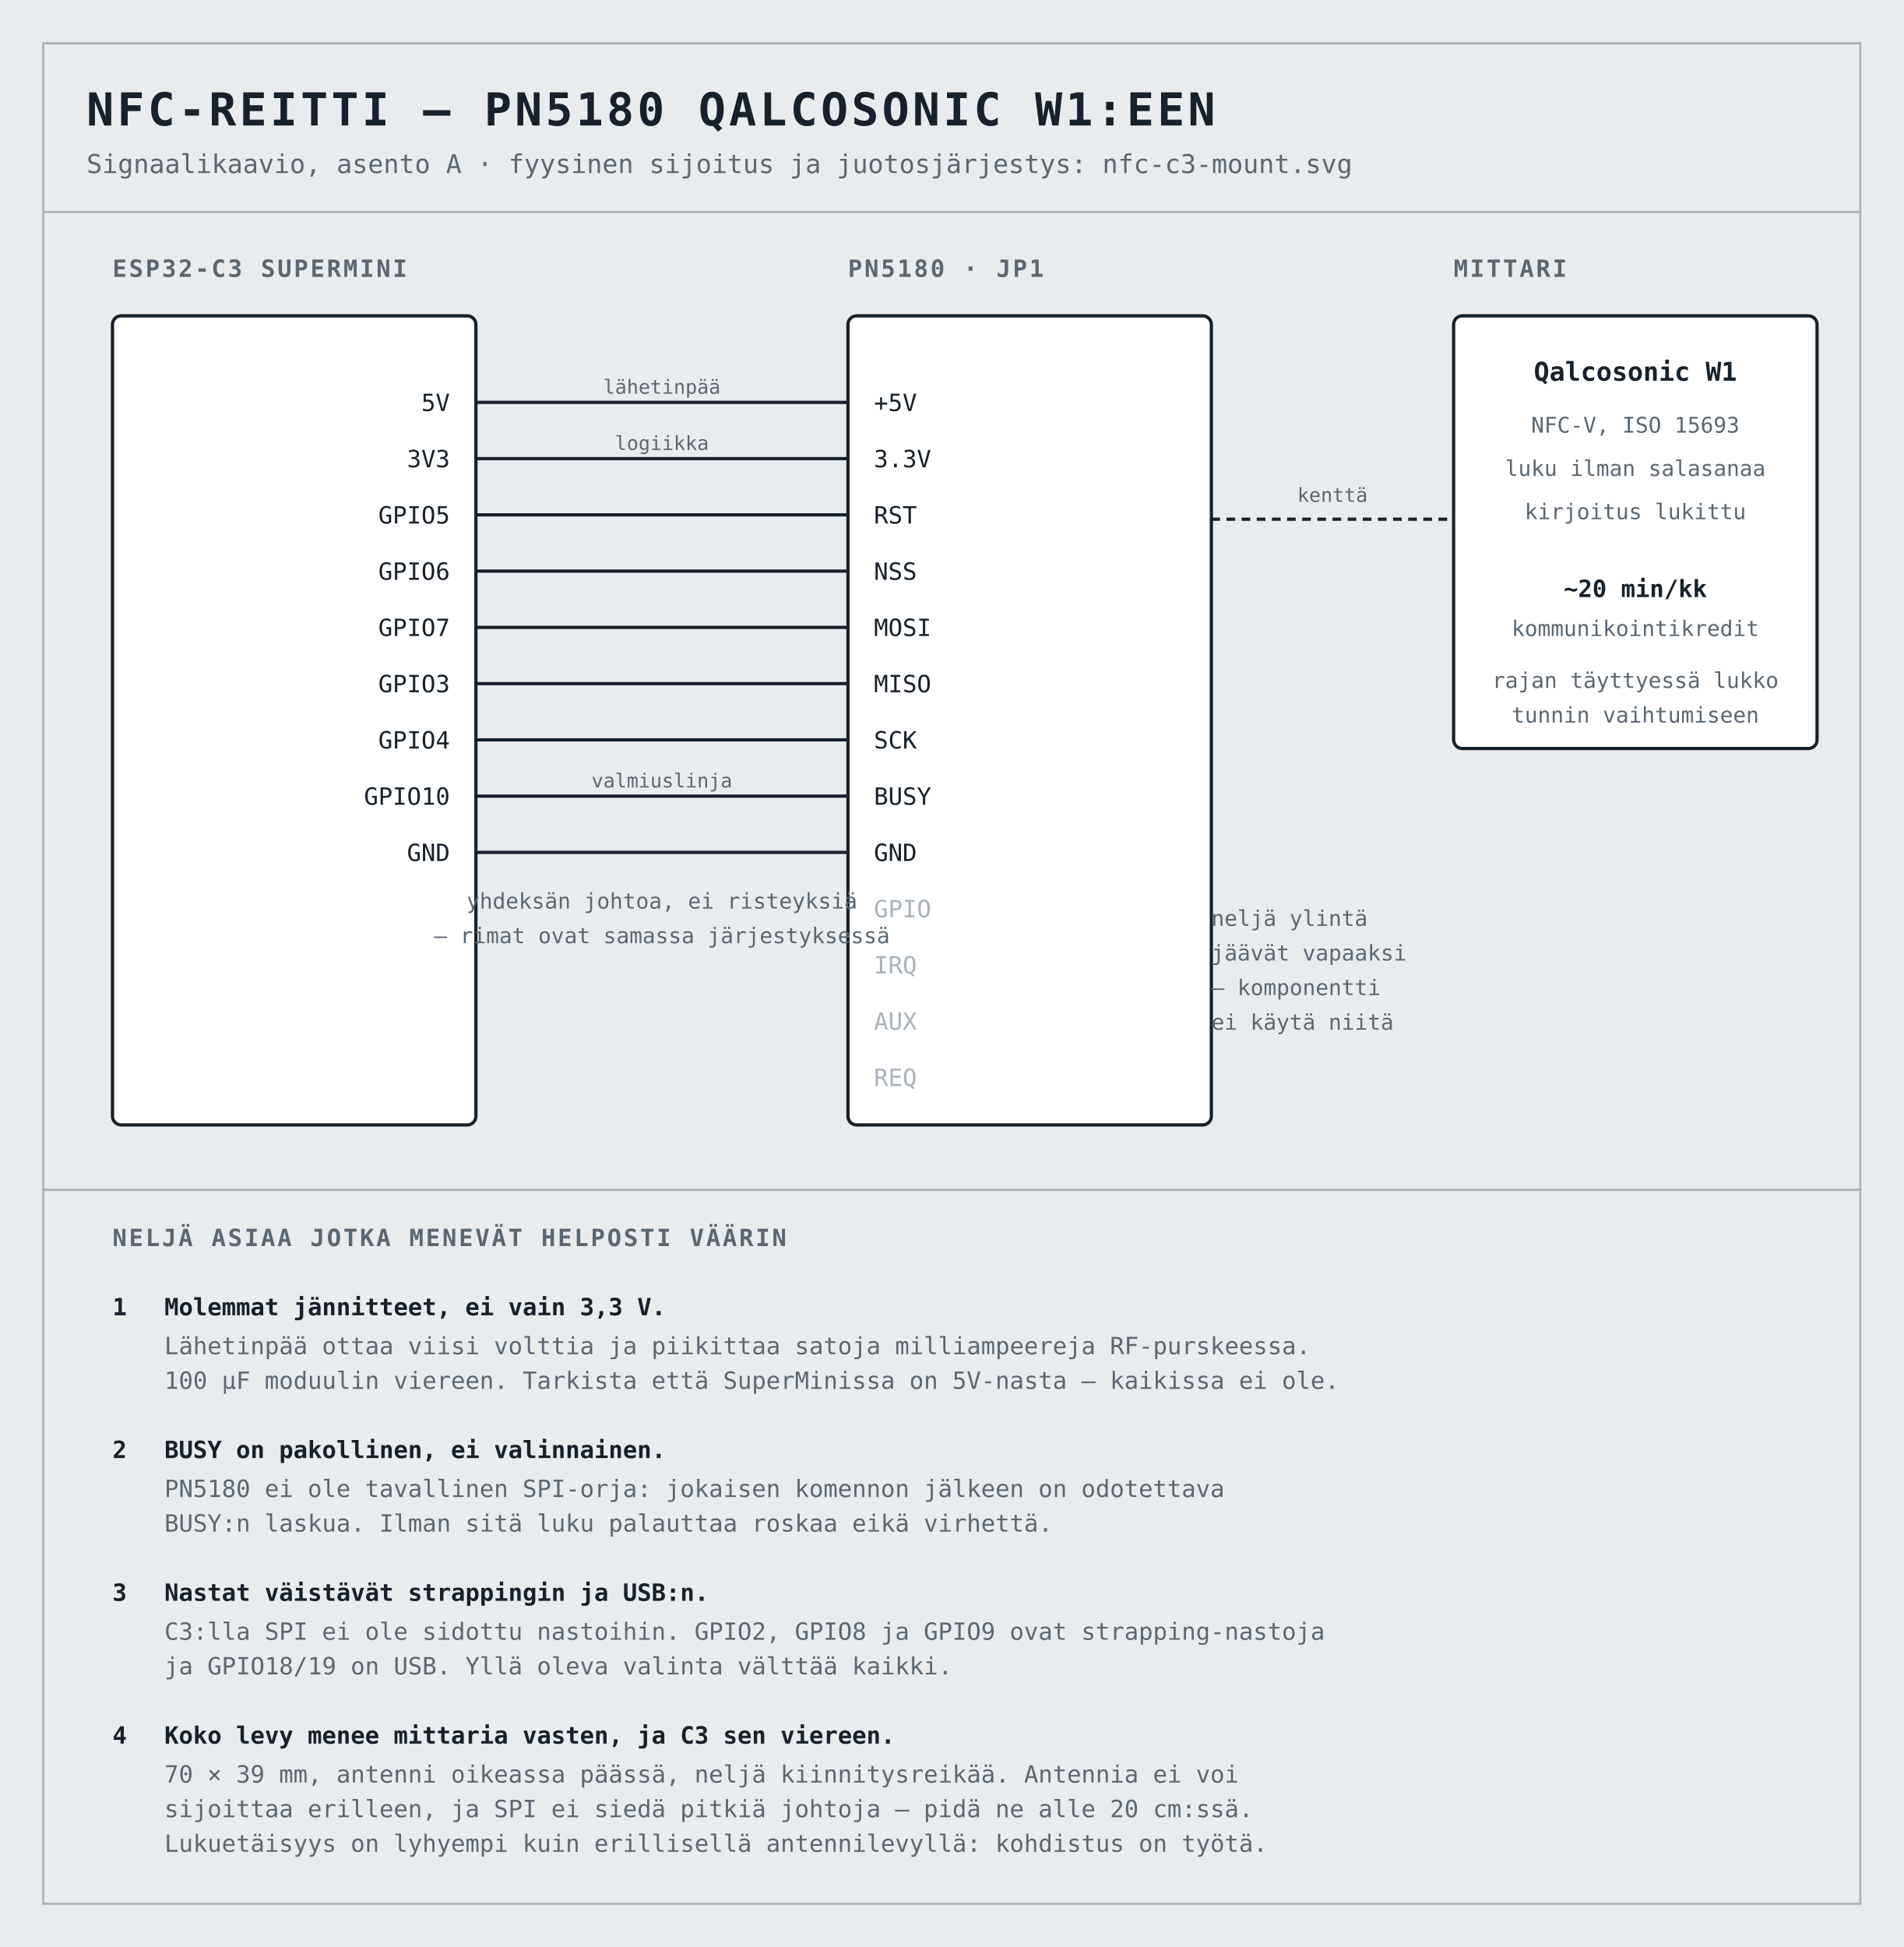
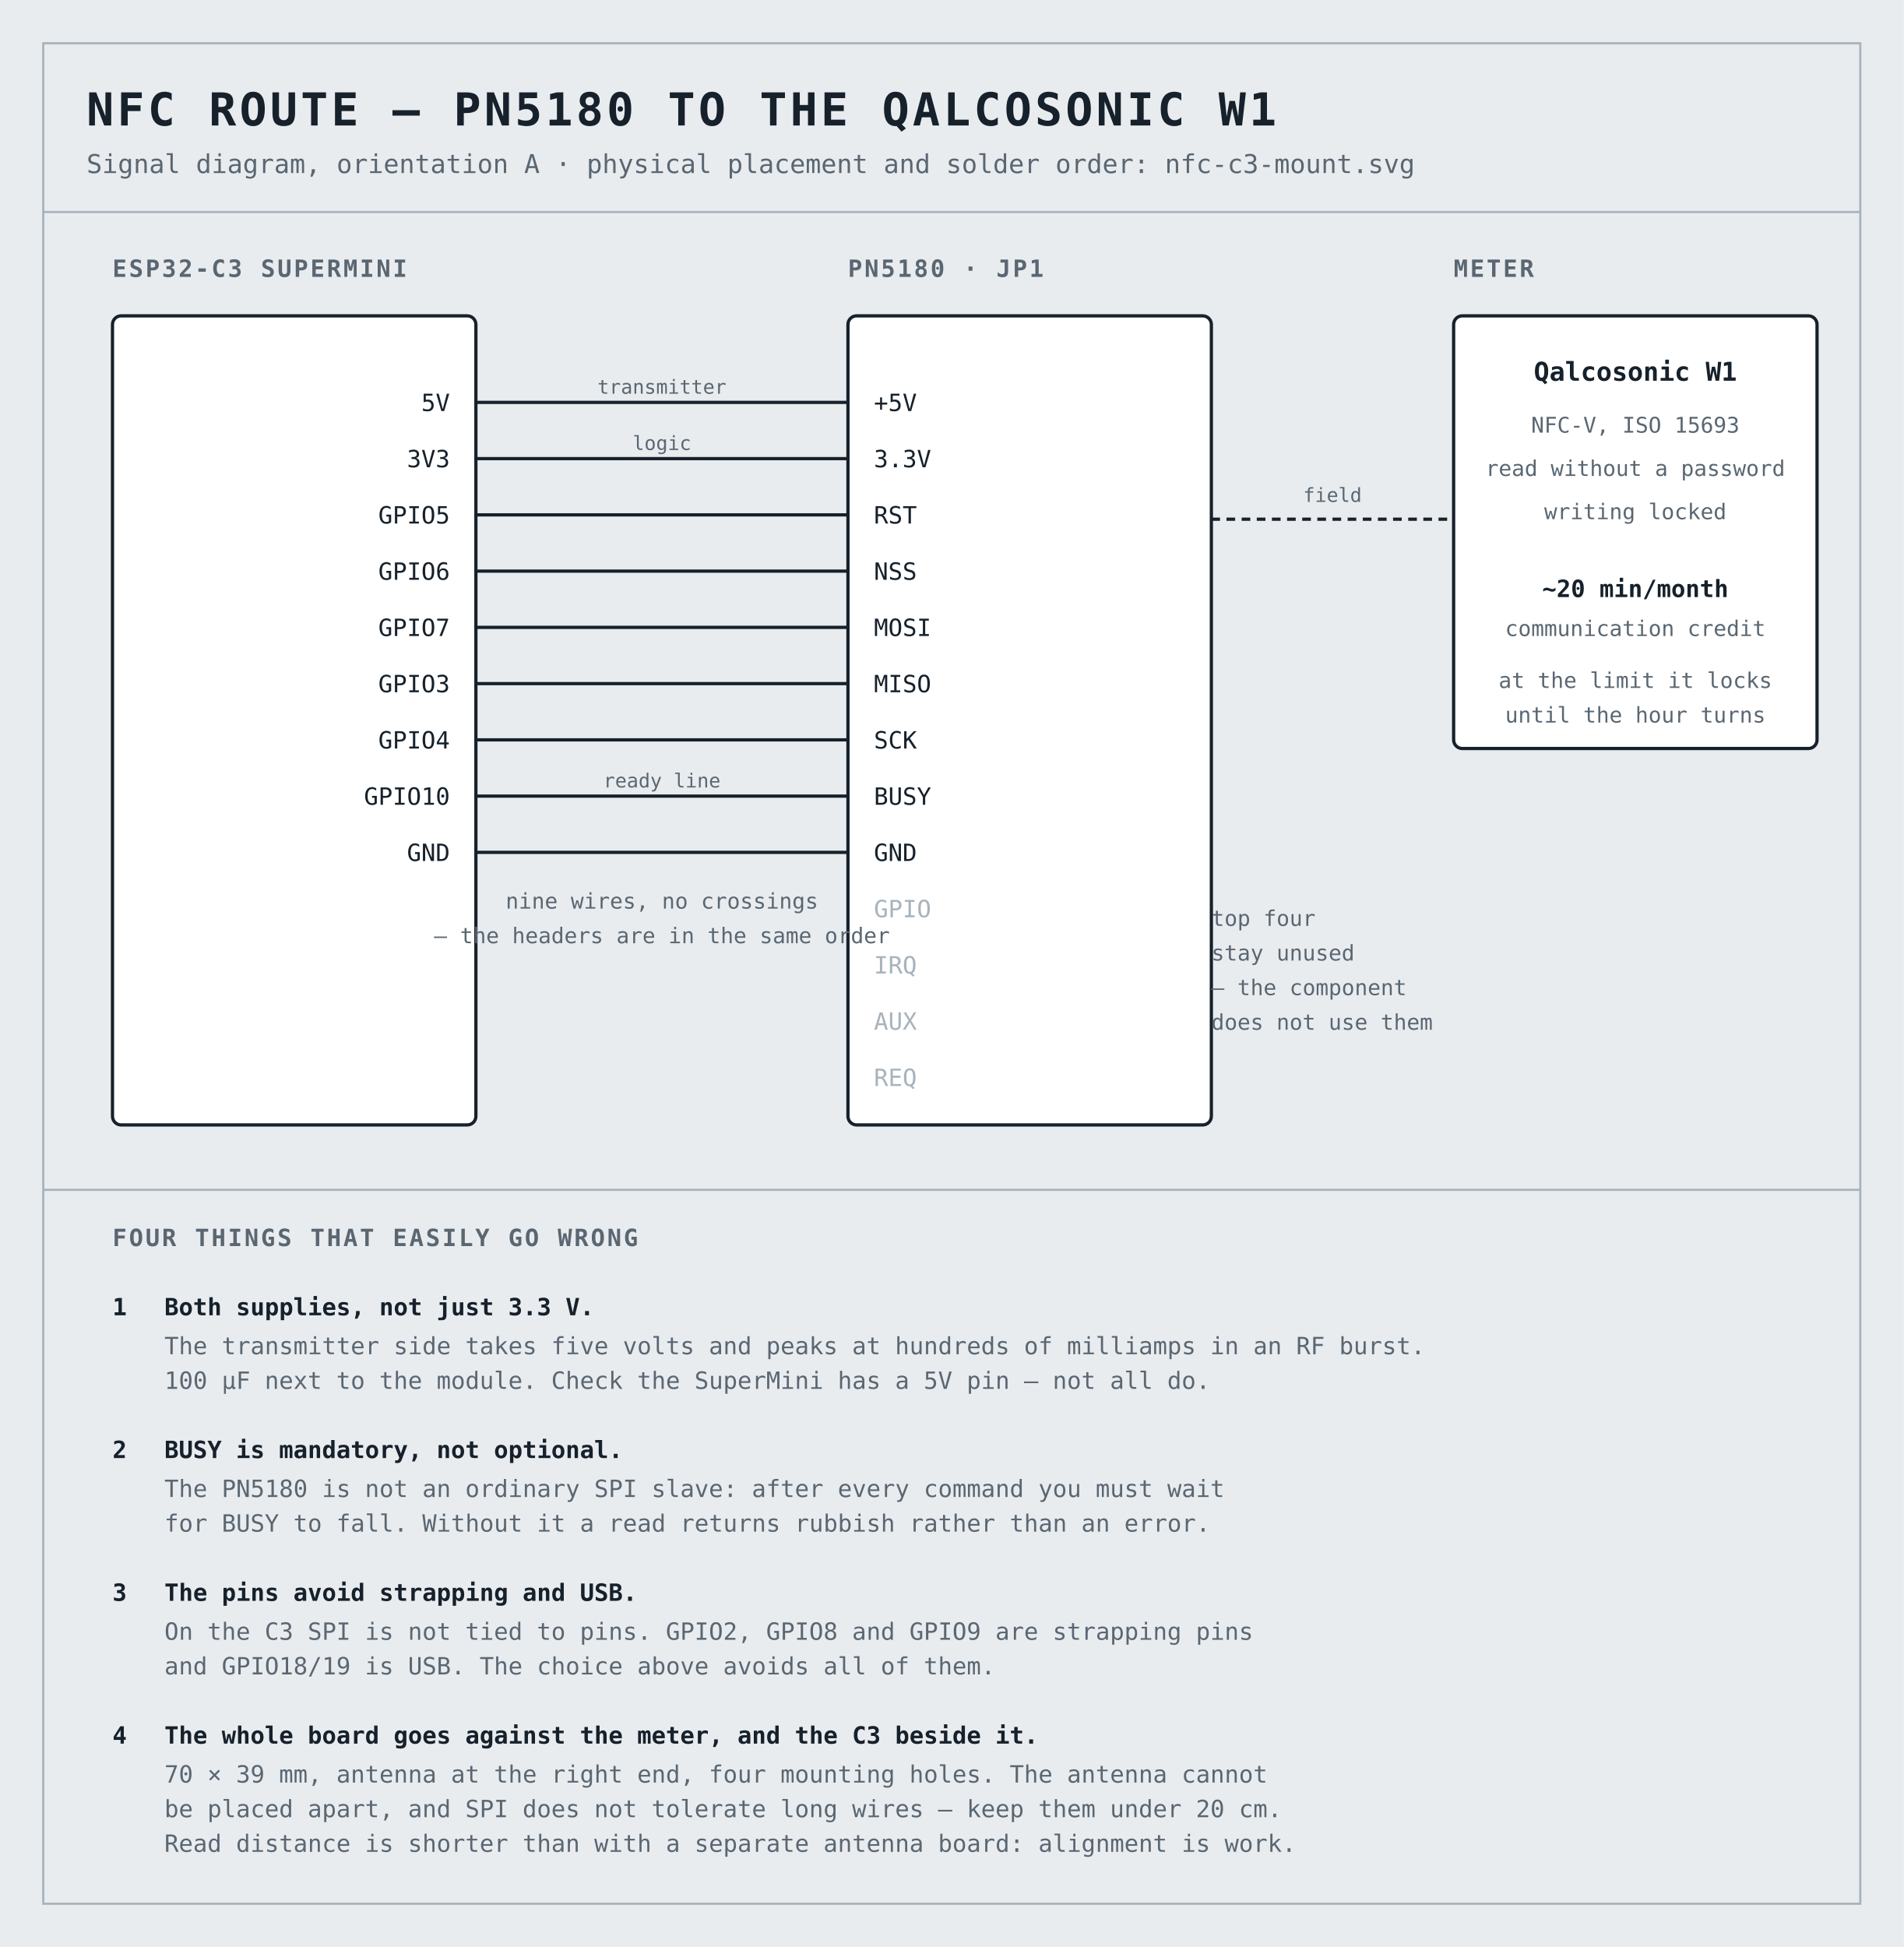
<svg xmlns="http://www.w3.org/2000/svg" viewBox="0 0 880 900" width="880" height="900" font-family="ui-monospace, SFMono-Regular, Menlo, Consolas, monospace">
  <rect width="880" height="900" fill="#E9ECEF" />
  <rect x="20" y="20" width="840" height="860" fill="none" stroke="#A8B3BC" />
-   <text x="40" y="58" font-size="21" font-weight="700" fill="#16212B" letter-spacing="1.5">NFC-REITTI — PN5180 QALCOSONIC W1:EEN</text>
-   <text x="40" y="80" font-size="12" fill="#5A6772">Signaalikaavio, asento A · fyysinen sijoitus ja juotosjärjestys: nfc-c3-mount.svg</text>
+   <text x="40" y="58" font-size="21" font-weight="700" fill="#16212B" letter-spacing="1.5">NFC ROUTE — PN5180 TO THE QALCOSONIC W1</text>
+   <text x="40" y="80" font-size="12" fill="#5A6772">Signal diagram, orientation A · physical placement and solder order: nfc-c3-mount.svg</text>
  <line x1="20" y1="98" x2="860" y2="98" stroke="#A8B3BC" />
  <text x="52" y="128" font-size="11" font-weight="700" fill="#5A6772" letter-spacing="1">ESP32-C3 SUPERMINI</text>
  <text x="392" y="128" font-size="11" font-weight="700" fill="#5A6772" letter-spacing="1">PN5180 · JP1</text>
-   <text x="672" y="128" font-size="11" font-weight="700" fill="#5A6772" letter-spacing="1">MITTARI</text>
+   <text x="672" y="128" font-size="11" font-weight="700" fill="#5A6772" letter-spacing="1">METER</text>
  <rect x="52" y="146" width="168" height="374" rx="4" fill="#FFFFFF" stroke="#16212B" stroke-width="1.5" />
  <rect x="392" y="146" width="168" height="374" rx="4" fill="#FFFFFF" stroke="#16212B" stroke-width="1.5" />
  <g font-size="11" fill="#16212B" text-anchor="end">
    <text x="208" y="190">5V</text>
    <text x="208" y="216">3V3</text>
    <text x="208" y="242">GPIO5</text>
    <text x="208" y="268">GPIO6</text>
    <text x="208" y="294">GPIO7</text>
    <text x="208" y="320">GPIO3</text>
    <text x="208" y="346">GPIO4</text>
    <text x="208" y="372">GPIO10</text>
    <text x="208" y="398">GND</text>
  </g>
  <g font-size="11" fill="#16212B">
    <text x="404" y="190">+5V</text>
    <text x="404" y="216">3.3V</text>
    <text x="404" y="242">RST</text>
    <text x="404" y="268">NSS</text>
    <text x="404" y="294">MOSI</text>
    <text x="404" y="320">MISO</text>
    <text x="404" y="346">SCK</text>
    <text x="404" y="372">BUSY</text>
    <text x="404" y="398">GND</text>
  </g>
  <g font-size="11" fill="#A8B3BC">
    <text x="404" y="424">GPIO</text>
    <text x="404" y="450">IRQ</text>
    <text x="404" y="476">AUX</text>
    <text x="404" y="502">REQ</text>
  </g>
-   <text x="560" y="428" font-size="10" fill="#5A6772">neljä ylintä</text>
-   <text x="560" y="444" font-size="10" fill="#5A6772">jäävät vapaaksi</text>
-   <text x="560" y="460" font-size="10" fill="#5A6772">— komponentti</text>
-   <text x="560" y="476" font-size="10" fill="#5A6772">ei käytä niitä</text>
+   <text x="560" y="428" font-size="10" fill="#5A6772">top four</text>
+   <text x="560" y="444" font-size="10" fill="#5A6772">stay unused</text>
+   <text x="560" y="460" font-size="10" fill="#5A6772">— the component</text>
+   <text x="560" y="476" font-size="10" fill="#5A6772">does not use them</text>
  <g stroke="#16212B" stroke-width="1.5" fill="none">
    <path d="M220 186 H392" />
    <path d="M220 212 H392" />
    <path d="M220 238 H392" />
    <path d="M220 264 H392" />
    <path d="M220 290 H392" />
    <path d="M220 316 H392" />
    <path d="M220 342 H392" />
    <path d="M220 368 H392" />
    <path d="M220 394 H392" />
  </g>
  <g font-size="9" fill="#5A6772" text-anchor="middle">
-     <text x="306" y="182">lähetinpää</text>
-     <text x="306" y="208">logiikka</text>
-     <text x="306" y="364">valmiuslinja</text>
+     <text x="306" y="182">transmitter</text>
+     <text x="306" y="208">logic</text>
+     <text x="306" y="364">ready line</text>
  </g>
-   <text x="306" y="420" font-size="10" fill="#5A6772" text-anchor="middle">yhdeksän johtoa, ei risteyksiä</text>
-   <text x="306" y="436" font-size="10" fill="#5A6772" text-anchor="middle">— rimat ovat samassa järjestyksessä</text>
+   <text x="306" y="420" font-size="10" fill="#5A6772" text-anchor="middle">nine wires, no crossings</text>
+   <text x="306" y="436" font-size="10" fill="#5A6772" text-anchor="middle">— the headers are in the same order</text>
  <rect x="672" y="146" width="168" height="200" rx="4" fill="#FFFFFF" stroke="#16212B" stroke-width="1.5" />
  <text x="756" y="176" font-size="12" font-weight="700" fill="#16212B" text-anchor="middle">Qalcosonic W1</text>
  <text x="756" y="200" font-size="10" fill="#5A6772" text-anchor="middle">NFC-V, ISO 15693</text>
-   <text x="756" y="220" font-size="10" fill="#5A6772" text-anchor="middle">luku ilman salasanaa</text>
-   <text x="756" y="240" font-size="10" fill="#5A6772" text-anchor="middle">kirjoitus lukittu</text>
-   <text x="756" y="276" font-size="11" font-weight="700" fill="#16212B" text-anchor="middle">~20 min/kk</text>
-   <text x="756" y="294" font-size="10" fill="#5A6772" text-anchor="middle">kommunikointikredit</text>
-   <text x="756" y="318" font-size="10" fill="#5A6772" text-anchor="middle">rajan täyttyessä lukko</text>
-   <text x="756" y="334" font-size="10" fill="#5A6772" text-anchor="middle">tunnin vaihtumiseen</text>
+   <text x="756" y="220" font-size="10" fill="#5A6772" text-anchor="middle">read without a password</text>
+   <text x="756" y="240" font-size="10" fill="#5A6772" text-anchor="middle">writing locked</text>
+   <text x="756" y="276" font-size="11" font-weight="700" fill="#16212B" text-anchor="middle">~20 min/month</text>
+   <text x="756" y="294" font-size="10" fill="#5A6772" text-anchor="middle">communication credit</text>
+   <text x="756" y="318" font-size="10" fill="#5A6772" text-anchor="middle">at the limit it locks</text>
+   <text x="756" y="334" font-size="10" fill="#5A6772" text-anchor="middle">until the hour turns</text>
  <path d="M560 240 H672" stroke="#16212B" stroke-width="1.5" stroke-dasharray="4 3" fill="none" />
-   <text x="616" y="232" font-size="9" fill="#5A6772" text-anchor="middle">kenttä</text>
+   <text x="616" y="232" font-size="9" fill="#5A6772" text-anchor="middle">field</text>
  <line x1="20" y1="550" x2="860" y2="550" stroke="#A8B3BC" />
-   <text x="52" y="576" font-size="11" font-weight="700" fill="#5A6772" letter-spacing="1">NELJÄ ASIAA JOTKA MENEVÄT HELPOSTI VÄÄRIN</text>
+   <text x="52" y="576" font-size="11" font-weight="700" fill="#5A6772" letter-spacing="1">FOUR THINGS THAT EASILY GO WRONG</text>
  <g font-size="11" fill="#16212B">
    <text x="52" y="608" font-weight="700">1</text>
-     <text x="76" y="608" font-weight="700">Molemmat jännitteet, ei vain 3,3 V.</text>
-     <text x="76" y="626" fill="#5A6772">Lähetinpää ottaa viisi volttia ja piikittaa satoja milliampeereja RF-purskeessa.</text>
-     <text x="76" y="642" fill="#5A6772">100 µF moduulin viereen. Tarkista että SuperMinissa on 5V-nasta — kaikissa ei ole.</text>
+     <text x="76" y="608" font-weight="700">Both supplies, not just 3.3 V.</text>
+     <text x="76" y="626" fill="#5A6772">The transmitter side takes five volts and peaks at hundreds of milliamps in an RF burst.</text>
+     <text x="76" y="642" fill="#5A6772">100 µF next to the module. Check the SuperMini has a 5V pin — not all do.</text>
    <text x="52" y="674" font-weight="700">2</text>
-     <text x="76" y="674" font-weight="700">BUSY on pakollinen, ei valinnainen.</text>
-     <text x="76" y="692" fill="#5A6772">PN5180 ei ole tavallinen SPI-orja: jokaisen komennon jälkeen on odotettava</text>
-     <text x="76" y="708" fill="#5A6772">BUSY:n laskua. Ilman sitä luku palauttaa roskaa eikä virhettä.</text>
+     <text x="76" y="674" font-weight="700">BUSY is mandatory, not optional.</text>
+     <text x="76" y="692" fill="#5A6772">The PN5180 is not an ordinary SPI slave: after every command you must wait</text>
+     <text x="76" y="708" fill="#5A6772">for BUSY to fall. Without it a read returns rubbish rather than an error.</text>
    <text x="52" y="740" font-weight="700">3</text>
-     <text x="76" y="740" font-weight="700">Nastat väistävät strappingin ja USB:n.</text>
-     <text x="76" y="758" fill="#5A6772">C3:lla SPI ei ole sidottu nastoihin. GPIO2, GPIO8 ja GPIO9 ovat strapping-nastoja</text>
-     <text x="76" y="774" fill="#5A6772">ja GPIO18/19 on USB. Yllä oleva valinta välttää kaikki.</text>
+     <text x="76" y="740" font-weight="700">The pins avoid strapping and USB.</text>
+     <text x="76" y="758" fill="#5A6772">On the C3 SPI is not tied to pins. GPIO2, GPIO8 and GPIO9 are strapping pins</text>
+     <text x="76" y="774" fill="#5A6772">and GPIO18/19 is USB. The choice above avoids all of them.</text>
    <text x="52" y="806" font-weight="700">4</text>
-     <text x="76" y="806" font-weight="700">Koko levy menee mittaria vasten, ja C3 sen viereen.</text>
-     <text x="76" y="824" fill="#5A6772">70 × 39 mm, antenni oikeassa päässä, neljä kiinnitysreikää. Antennia ei voi</text>
-     <text x="76" y="840" fill="#5A6772">sijoittaa erilleen, ja SPI ei siedä pitkiä johtoja — pidä ne alle 20 cm:ssä.</text>
-     <text x="76" y="856" fill="#5A6772">Lukuetäisyys on lyhyempi kuin erillisellä antennilevyllä: kohdistus on työtä.</text>
+     <text x="76" y="806" font-weight="700">The whole board goes against the meter, and the C3 beside it.</text>
+     <text x="76" y="824" fill="#5A6772">70 × 39 mm, antenna at the right end, four mounting holes. The antenna cannot</text>
+     <text x="76" y="840" fill="#5A6772">be placed apart, and SPI does not tolerate long wires — keep them under 20 cm.</text>
+     <text x="76" y="856" fill="#5A6772">Read distance is shorter than with a separate antenna board: alignment is work.</text>
  </g>
</svg>
